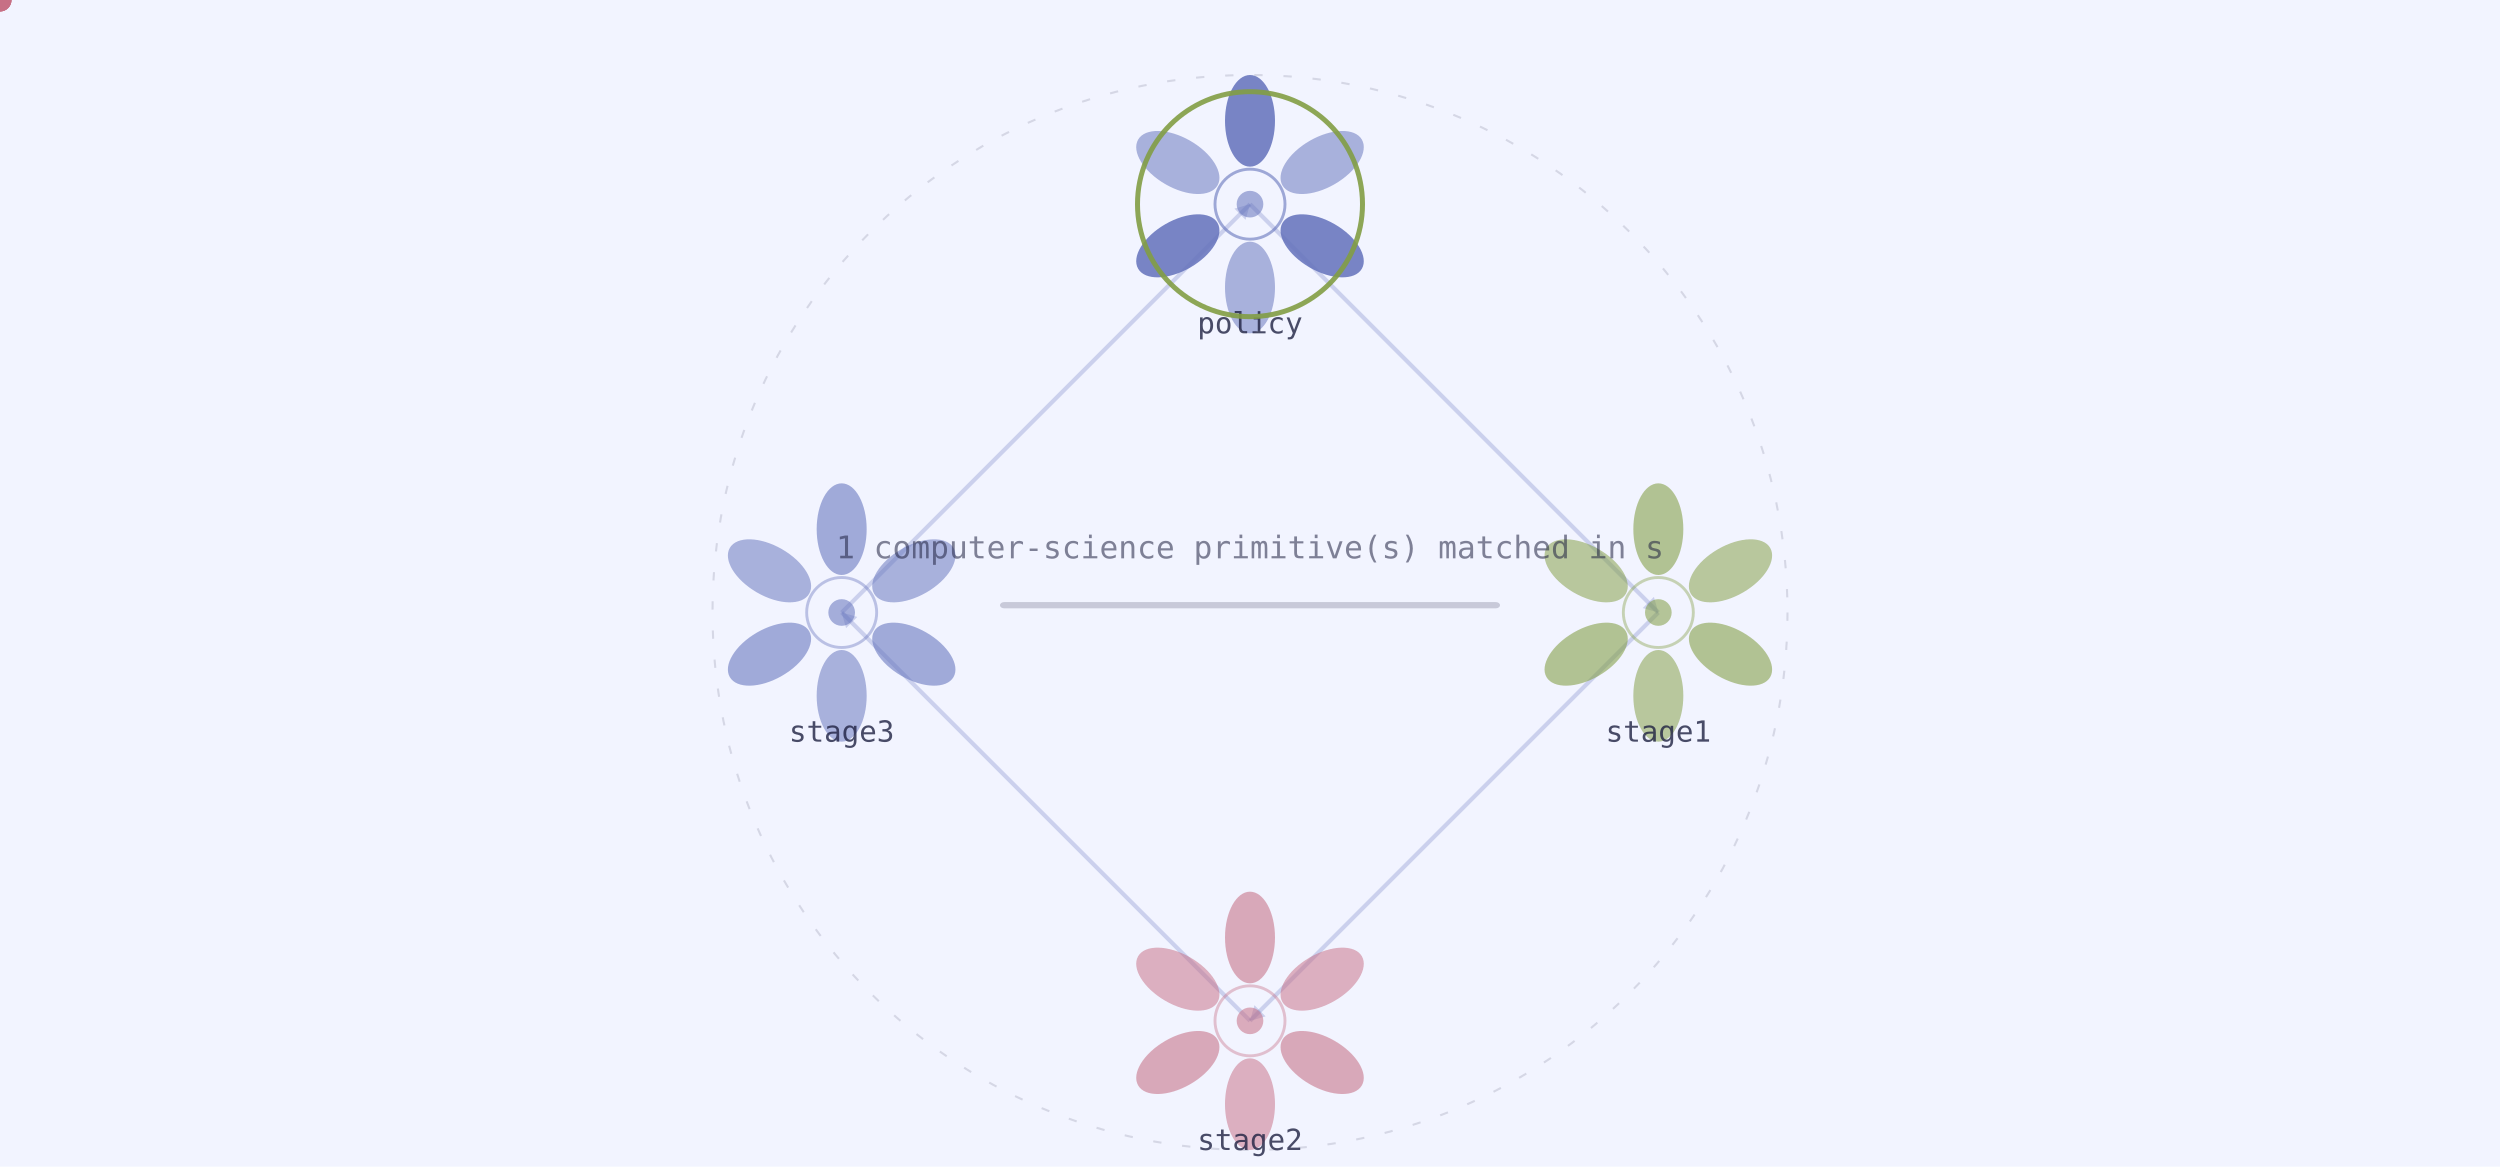
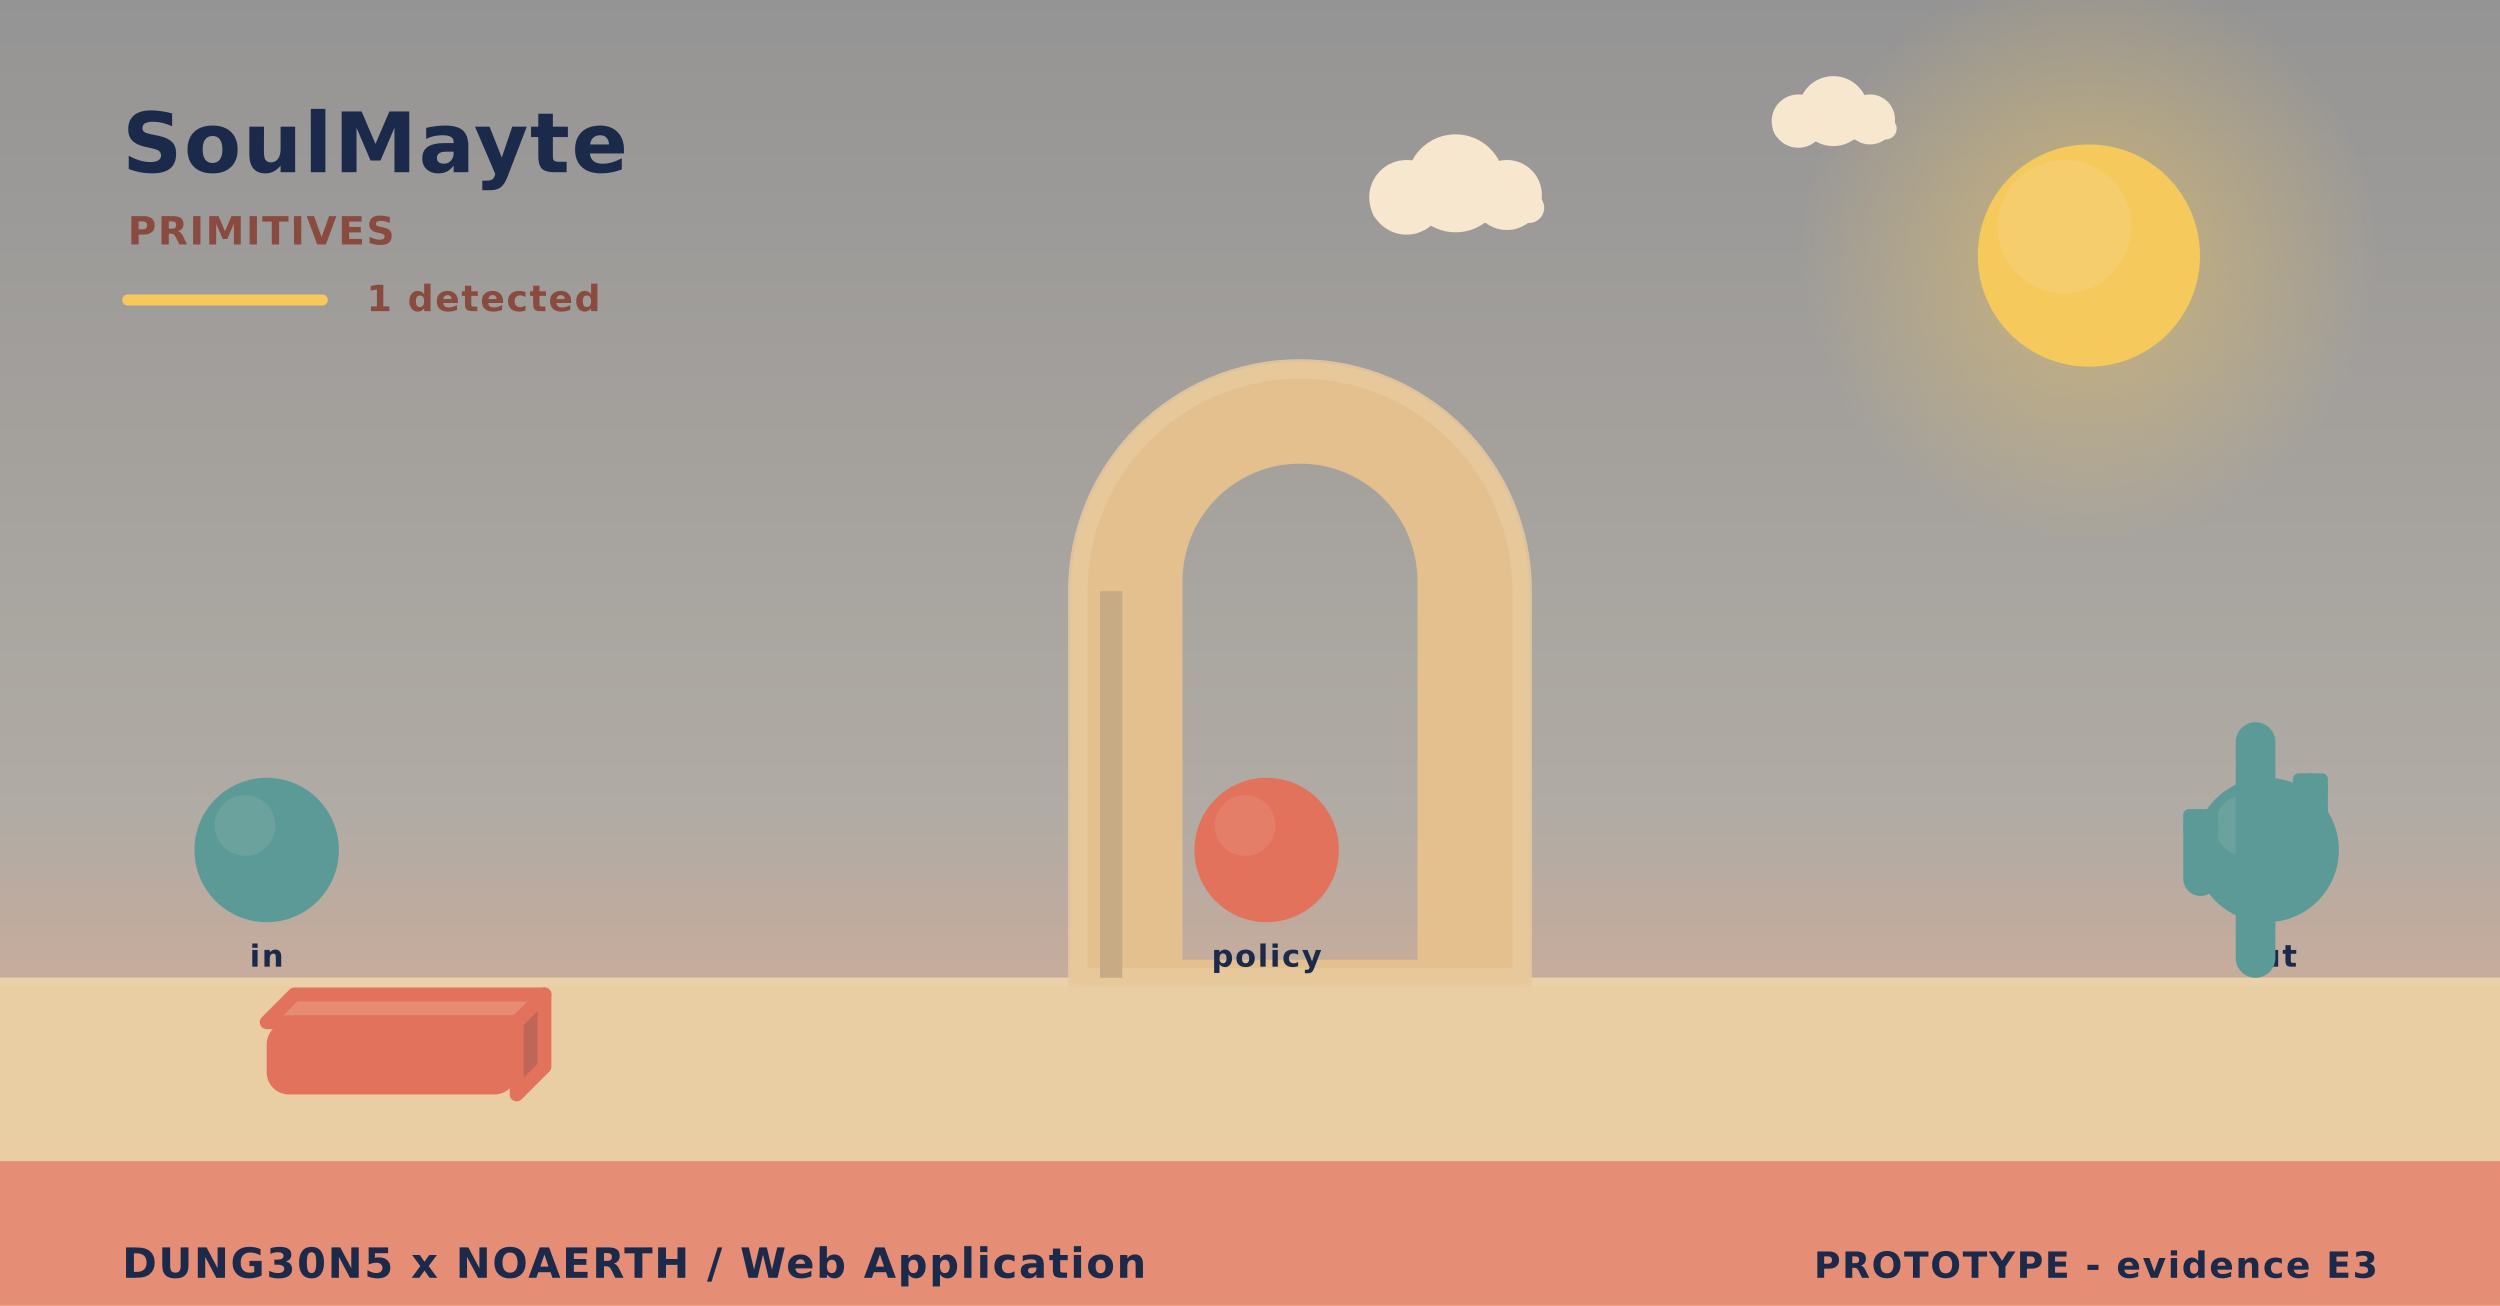
- <svg xmlns="http://www.w3.org/2000/svg" viewBox="0 0 1200 560" width="1200" height="560" role="img" aria-label="SoulMayte state machine">
-   <rect width="1200" height="560" fill="#f2f4ff" />
-   <defs>
-     <linearGradient id="gs" x1="0" y1="0" x2="1" y2="1">
-       <stop offset="0%" stop-color="#6473bc" />
-       <stop offset="100%" stop-color="#829d44" />
-     </linearGradient>
-   </defs>
-   <circle cx="600.00" cy="294.00" r="258.00" fill="none" stroke="rgba(31,33,65,0.140)" stroke-width="1.00" opacity="1.00" stroke-dasharray="4 10" />
-   <line x1="600.00" y1="98.00" x2="796.00" y2="294.00" stroke="rgba(100,115,188,0.500)" stroke-width="2.00" opacity="0.55" />
-   <polygon points="796.00,294.00 793.88,286.50 788.50,291.88" fill="rgba(100,115,188,0.500)" opacity="0.55" />
-   <g opacity="0.9">
-     <circle cx="0.00" cy="0.00" r="5.50" fill="#c77085" opacity="1.00" />
-     <animateTransform attributeName="transform" type="translate" values="600.00,98.00 796.00,294.00" dur="7.35s" begin="0.0s" repeatCount="indefinite" />
-     <animateTransform attributeName="transform" type="translate" values="796.00,294.00 600.00,98.00" dur="7.35s" begin="3.675s" repeatCount="indefinite" />
+ <svg xmlns="http://www.w3.org/2000/svg" width="900" height="470" viewBox="0 0 900 470" role="img" aria-label="SoulMayte - how it behaves">
+   <linearGradient id="skys" x1="0" y1="0" x2="0" y2="1">
+     <stop offset="0" stop-color="#959494" />
+     <stop offset="0.62" stop-color="#b0aba4" />
+     <stop offset="1" stop-color="#f3ad8a" />
+   </linearGradient>
+   <rect width="900" height="470" fill="url(#skys)" />
+   <radialGradient id="suns">
+     <stop offset="0.35" stop-color="#f5c95c" stop-opacity="0.34" />
+     <stop offset="1" stop-color="#f5c95c" stop-opacity="0" />
+   </radialGradient>
+   <circle cx="752" cy="92" r="104" fill="url(#suns)" />
+   <circle cx="752" cy="92" r="40" fill="#f5c95c" />
+   <circle cx="743.2" cy="81.6" r="24" fill="#f5d27e" opacity="0.5" />
+   <g>
+     <circle cx="524" cy="66" r="17.64" fill="#f6e7ce" />
+     <circle cx="506.36" cy="71.04" r="13.44" fill="#f6e7ce" />
+     <circle cx="542.48" cy="70.2" r="12.6" fill="#f6e7ce" />
+     <rect x="493.76" y="69.36" width="62.16" height="10.92" rx="5.46" fill="#f6e7ce" />
+     <animateTransform attributeName="transform" type="translate" values="0 0;24 0;0 0" dur="36s" begin="0s" repeatCount="indefinite" />
  </g>
-   <line x1="796.00" y1="294.00" x2="600.00" y2="490.00" stroke="rgba(100,115,188,0.500)" stroke-width="2.00" opacity="0.55" />
-   <polygon points="600.00,490.00 607.50,487.88 602.12,482.50" fill="rgba(100,115,188,0.500)" opacity="0.55" />
-   <g opacity="0.9">
-     <circle cx="0.00" cy="0.00" r="5.50" fill="#c77085" opacity="1.00" />
-     <animateTransform attributeName="transform" type="translate" values="796.00,294.00 600.00,490.00" dur="7.35s" begin="1.837s" repeatCount="indefinite" />
-     <animateTransform attributeName="transform" type="translate" values="600.00,490.00 796.00,294.00" dur="7.35s" begin="5.512s" repeatCount="indefinite" />
+   <g>
+     <circle cx="660" cy="40" r="12.6" fill="#f6e7ce" />
+     <circle cx="647.4" cy="43.6" r="9.6" fill="#f6e7ce" />
+     <circle cx="673.2" cy="43" r="9" fill="#f6e7ce" />
+     <rect x="638.4" y="42.4" width="44.4" height="7.8" rx="3.9" fill="#f6e7ce" />
+     <animateTransform attributeName="transform" type="translate" values="0 0;-18 0;0 0" dur="46s" begin="3s" repeatCount="indefinite" />
  </g>
-   <line x1="600.00" y1="490.00" x2="404.00" y2="294.00" stroke="rgba(100,115,188,0.500)" stroke-width="2.00" opacity="0.55" />
-   <polygon points="404.00,294.00 406.12,301.50 411.50,296.12" fill="rgba(100,115,188,0.500)" opacity="0.55" />
-   <g opacity="0.9">
-     <circle cx="0.00" cy="0.00" r="5.50" fill="#c77085" opacity="1.00" />
-     <animateTransform attributeName="transform" type="translate" values="600.00,490.00 404.00,294.00" dur="7.35s" begin="3.675s" repeatCount="indefinite" />
-     <animateTransform attributeName="transform" type="translate" values="404.00,294.00 600.00,490.00" dur="7.35s" begin="7.35s" repeatCount="indefinite" />
+   <rect x="0" y="352" width="900" height="118" fill="#e9cda3" />
+   <rect x="0" y="352" width="900" height="3" fill="#ebd1a9" />
+   <text x="44" y="62" font-family="Verdana,DejaVu Sans,sans-serif" font-size="30" font-weight="700" letter-spacing="0.6" fill="#1b2a4a" text-anchor="start">SoulMayte</text>
+   <text x="46" y="88" font-family="Verdana,DejaVu Sans,sans-serif" font-size="14" font-weight="700" letter-spacing="0.6" fill="#894b3f" text-anchor="start">PRIMITIVES</text>
+   <rect x="44" y="106" width="74" height="4" rx="2" fill="#f5c95c" />
+   <text x="132" y="112" font-family="Verdana,DejaVu Sans,sans-serif" font-size="13" font-weight="700" letter-spacing="0.6" fill="#894b3f" text-anchor="start">1 detected</text>
+   <path d="M388,352 L388,212.8 A80,80 0 0 1 548,212.8 L548,352 Z M423.2,348 L423.2,209.22 A44.8,44.8 0 0 1 512.8,209.22 L512.8,348 Z" fill="#e3c08d" fill-rule="evenodd" stroke="#e3c08d" stroke-width="5" stroke-linejoin="round" />
+   <path d="M388,352 L388,212.8 A80,80 0 0 1 548,212.8 L548,352 Z" fill="none" stroke="#e8c99d" stroke-width="7" stroke-linecap="round" opacity="0.85" />
+   <rect x="396" y="212.8" width="8" height="139.2" fill="#c7ab84" />
+   <circle cx="96" cy="306" r="26" fill="#5b9a97" />
+   <circle cx="88.2" cy="297.16" r="10.92" fill="#7aa9a2" opacity="0.55" />
+   <text x="96" y="348" font-family="Verdana,DejaVu Sans,sans-serif" font-size="11" font-weight="700" letter-spacing="0.6" fill="#1b2a4a" text-anchor="middle">in</text>
+   <g>
+     <circle cx="456" cy="306" r="26" fill="#e2725b" />
+     <circle cx="448.2" cy="297.16" r="10.92" fill="#e68972" opacity="0.55" />
+     <animate attributeName="opacity" values="0.8;1;0.8" dur="4.6s" begin="0s" repeatCount="indefinite" />
  </g>
-   <line x1="404.00" y1="294.00" x2="600.00" y2="98.00" stroke="rgba(100,115,188,0.500)" stroke-width="2.00" opacity="0.55" />
-   <polygon points="600.00,98.00 592.50,100.12 597.88,105.50" fill="rgba(100,115,188,0.500)" opacity="0.55" />
-   <g opacity="0.9">
-     <circle cx="0.00" cy="0.00" r="5.50" fill="#c77085" opacity="1.00" />
-     <animateTransform attributeName="transform" type="translate" values="404.00,294.00 600.00,98.00" dur="7.35s" begin="5.512s" repeatCount="indefinite" />
-     <animateTransform attributeName="transform" type="translate" values="600.00,98.00 404.00,294.00" dur="7.35s" begin="9.188s" repeatCount="indefinite" />
-   </g>
-   <ellipse cx="600.00" cy="58.00" rx="12.00" ry="22.00" fill="rgba(100,115,188,0.900)" opacity="0.95" transform="rotate(0.0 600.00 58.00)" />
-   <ellipse cx="634.64" cy="78.00" rx="12.00" ry="22.00" fill="rgba(100,115,188,0.550)" opacity="0.95" transform="rotate(60.0 634.64 78.00)" />
-   <ellipse cx="634.64" cy="118.00" rx="12.00" ry="22.00" fill="rgba(100,115,188,0.900)" opacity="0.95" transform="rotate(120.0 634.64 118.00)" />
-   <ellipse cx="600.00" cy="138.00" rx="12.00" ry="22.00" fill="rgba(100,115,188,0.550)" opacity="0.95" transform="rotate(180.0 600.00 138.00)" />
-   <ellipse cx="565.36" cy="118.00" rx="12.00" ry="22.00" fill="rgba(100,115,188,0.900)" opacity="0.95" transform="rotate(240.0 565.36 118.00)" />
-   <ellipse cx="565.36" cy="78.00" rx="12.00" ry="22.00" fill="rgba(100,115,188,0.550)" opacity="0.95" transform="rotate(300.0 565.36 78.00)" />
-   <circle cx="600.00" cy="98.00" r="16.80" fill="none" stroke="rgba(100,115,188,0.900)" stroke-width="1.40" opacity="0.66" />
-   <circle cx="600.00" cy="98.00" r="6.40" fill="rgba(100,115,188,0.550)" opacity="1.00" />
-   <text x="600" y="160" font-family="ui-monospace,Menlo,monospace" font-size="14" fill="rgba(31,33,65,0.800)" text-anchor="middle">policy</text>
-   <g>
-     <circle cx="600.00" cy="98.00" r="54.00" fill="none" stroke="#829d44" stroke-width="2.40" opacity="0.90" />
-     <animate attributeName="opacity" values="0.25;1.0;0.25" dur="14.7s" begin="0.0s" repeatCount="indefinite" />
-   </g>
-   <ellipse cx="796.00" cy="254.00" rx="12.00" ry="22.00" fill="rgba(130,157,68,0.600)" opacity="0.95" transform="rotate(0.0 796.00 254.00)" />
-   <ellipse cx="830.64" cy="274.00" rx="12.00" ry="22.00" fill="rgba(130,157,68,0.550)" opacity="0.95" transform="rotate(60.0 830.64 274.00)" />
-   <ellipse cx="830.64" cy="314.00" rx="12.00" ry="22.00" fill="rgba(130,157,68,0.600)" opacity="0.95" transform="rotate(120.0 830.64 314.00)" />
-   <ellipse cx="796.00" cy="334.00" rx="12.00" ry="22.00" fill="rgba(130,157,68,0.550)" opacity="0.95" transform="rotate(180.0 796.00 334.00)" />
-   <ellipse cx="761.36" cy="314.00" rx="12.00" ry="22.00" fill="rgba(130,157,68,0.600)" opacity="0.95" transform="rotate(240.0 761.36 314.00)" />
-   <ellipse cx="761.36" cy="274.00" rx="12.00" ry="22.00" fill="rgba(130,157,68,0.550)" opacity="0.95" transform="rotate(300.0 761.36 274.00)" />
-   <circle cx="796.00" cy="294.00" r="16.80" fill="none" stroke="rgba(130,157,68,0.600)" stroke-width="1.40" opacity="0.66" />
-   <circle cx="796.00" cy="294.00" r="6.40" fill="rgba(130,157,68,0.550)" opacity="1.00" />
-   <text x="796" y="356" font-family="ui-monospace,Menlo,monospace" font-size="14" fill="rgba(31,33,65,0.800)" text-anchor="middle">stage1</text>
-   <ellipse cx="600.00" cy="450.00" rx="12.00" ry="22.00" fill="rgba(199,112,133,0.600)" opacity="0.95" transform="rotate(0.0 600.00 450.00)" />
-   <ellipse cx="634.64" cy="470.00" rx="12.00" ry="22.00" fill="rgba(199,112,133,0.550)" opacity="0.95" transform="rotate(60.0 634.64 470.00)" />
-   <ellipse cx="634.64" cy="510.00" rx="12.00" ry="22.00" fill="rgba(199,112,133,0.600)" opacity="0.95" transform="rotate(120.0 634.64 510.00)" />
-   <ellipse cx="600.00" cy="530.00" rx="12.00" ry="22.00" fill="rgba(199,112,133,0.550)" opacity="0.95" transform="rotate(180.0 600.00 530.00)" />
-   <ellipse cx="565.36" cy="510.00" rx="12.00" ry="22.00" fill="rgba(199,112,133,0.600)" opacity="0.95" transform="rotate(240.0 565.36 510.00)" />
-   <ellipse cx="565.36" cy="470.00" rx="12.00" ry="22.00" fill="rgba(199,112,133,0.550)" opacity="0.95" transform="rotate(300.0 565.36 470.00)" />
-   <circle cx="600.00" cy="490.00" r="16.80" fill="none" stroke="rgba(199,112,133,0.600)" stroke-width="1.40" opacity="0.66" />
-   <circle cx="600.00" cy="490.00" r="6.40" fill="rgba(199,112,133,0.550)" opacity="1.00" />
-   <text x="600" y="552" font-family="ui-monospace,Menlo,monospace" font-size="14" fill="rgba(31,33,65,0.800)" text-anchor="middle">stage2</text>
-   <ellipse cx="404.00" cy="254.00" rx="12.00" ry="22.00" fill="rgba(100,115,188,0.600)" opacity="0.95" transform="rotate(0.0 404.00 254.00)" />
-   <ellipse cx="438.64" cy="274.00" rx="12.00" ry="22.00" fill="rgba(100,115,188,0.550)" opacity="0.95" transform="rotate(60.0 438.64 274.00)" />
-   <ellipse cx="438.64" cy="314.00" rx="12.00" ry="22.00" fill="rgba(100,115,188,0.600)" opacity="0.95" transform="rotate(120.0 438.64 314.00)" />
-   <ellipse cx="404.00" cy="334.00" rx="12.00" ry="22.00" fill="rgba(100,115,188,0.550)" opacity="0.95" transform="rotate(180.0 404.00 334.00)" />
-   <ellipse cx="369.36" cy="314.00" rx="12.00" ry="22.00" fill="rgba(100,115,188,0.600)" opacity="0.95" transform="rotate(240.0 369.36 314.00)" />
-   <ellipse cx="369.36" cy="274.00" rx="12.00" ry="22.00" fill="rgba(100,115,188,0.550)" opacity="0.95" transform="rotate(300.0 369.36 274.00)" />
-   <circle cx="404.00" cy="294.00" r="16.80" fill="none" stroke="rgba(100,115,188,0.600)" stroke-width="1.40" opacity="0.66" />
-   <circle cx="404.00" cy="294.00" r="6.40" fill="rgba(100,115,188,0.550)" opacity="1.00" />
-   <text x="404" y="356" font-family="ui-monospace,Menlo,monospace" font-size="14" fill="rgba(31,33,65,0.800)" text-anchor="middle">stage3</text>
-   <rect x="480.00" y="289.00" width="240.00" height="3.00" rx="2.00" fill="rgba(31,33,65,0.200)" opacity="1.00" />
-   <text x="600" y="268" font-family="ui-monospace,Menlo,monospace" font-size="15" fill="rgba(31,33,65,0.550)" text-anchor="middle">1 computer-science primitive(s) matched in s</text>
+   <text x="456" y="348" font-family="Verdana,DejaVu Sans,sans-serif" font-size="11" font-weight="700" letter-spacing="0.6" fill="#1b2a4a" text-anchor="middle">policy</text>
+   <circle cx="816" cy="306" r="26" fill="#5b9a97" />
+   <circle cx="808.2" cy="297.16" r="10.92" fill="#7aa9a2" opacity="0.55" />
+   <text x="816" y="348" font-family="Verdana,DejaVu Sans,sans-serif" font-size="11" font-weight="700" letter-spacing="0.6" fill="#1b2a4a" text-anchor="middle">out</text>
+   <path d="M96,368 L186,368 L196,358 L106,358 Z" fill="#e68c74" stroke="#e2725b" stroke-width="5" stroke-linejoin="round" />
+   <path d="M186,368 L196,358 L196,384 L186,394 Z" fill="#c06658" stroke="#e2725b" stroke-width="5" stroke-linejoin="round" />
+   <rect x="96" y="368" width="90" height="26" rx="8" fill="#e2725b" />
+   <rect x="804.86" y="260" width="14.28" height="92" rx="7.14" fill="#5b9a97" />
+   <rect x="785.96" y="291.28" width="12.6" height="31.28" rx="6.3" fill="#5b9a97" />
+   <rect x="785.96" y="291.28" width="12.6" height="9.2" rx="2.1" fill="#5b9a97" />
+   <rect x="825.44" y="278.4" width="12.6" height="31.28" rx="6.3" fill="#5b9a97" />
+   <rect x="825.44" y="278.4" width="12.6" height="9.2" rx="2.1" fill="#5b9a97" />
+   <rect x="0" y="418" width="900" height="52" rx="0" fill="#e68972" opacity="0.94" />
+   <text x="44" y="460" font-family="Verdana,DejaVu Sans,sans-serif" font-size="15" font-weight="700" letter-spacing="0.6" fill="#1b2a4a" text-anchor="start">DUNG30N5 x NOAERTH  /  Web Application</text>
+   <text x="856" y="460" font-family="Verdana,DejaVu Sans,sans-serif" font-size="13" font-weight="700" letter-spacing="0.6" fill="#1b2a4a" text-anchor="end">PROTOTYPE  -  evidence E3</text>
</svg>
